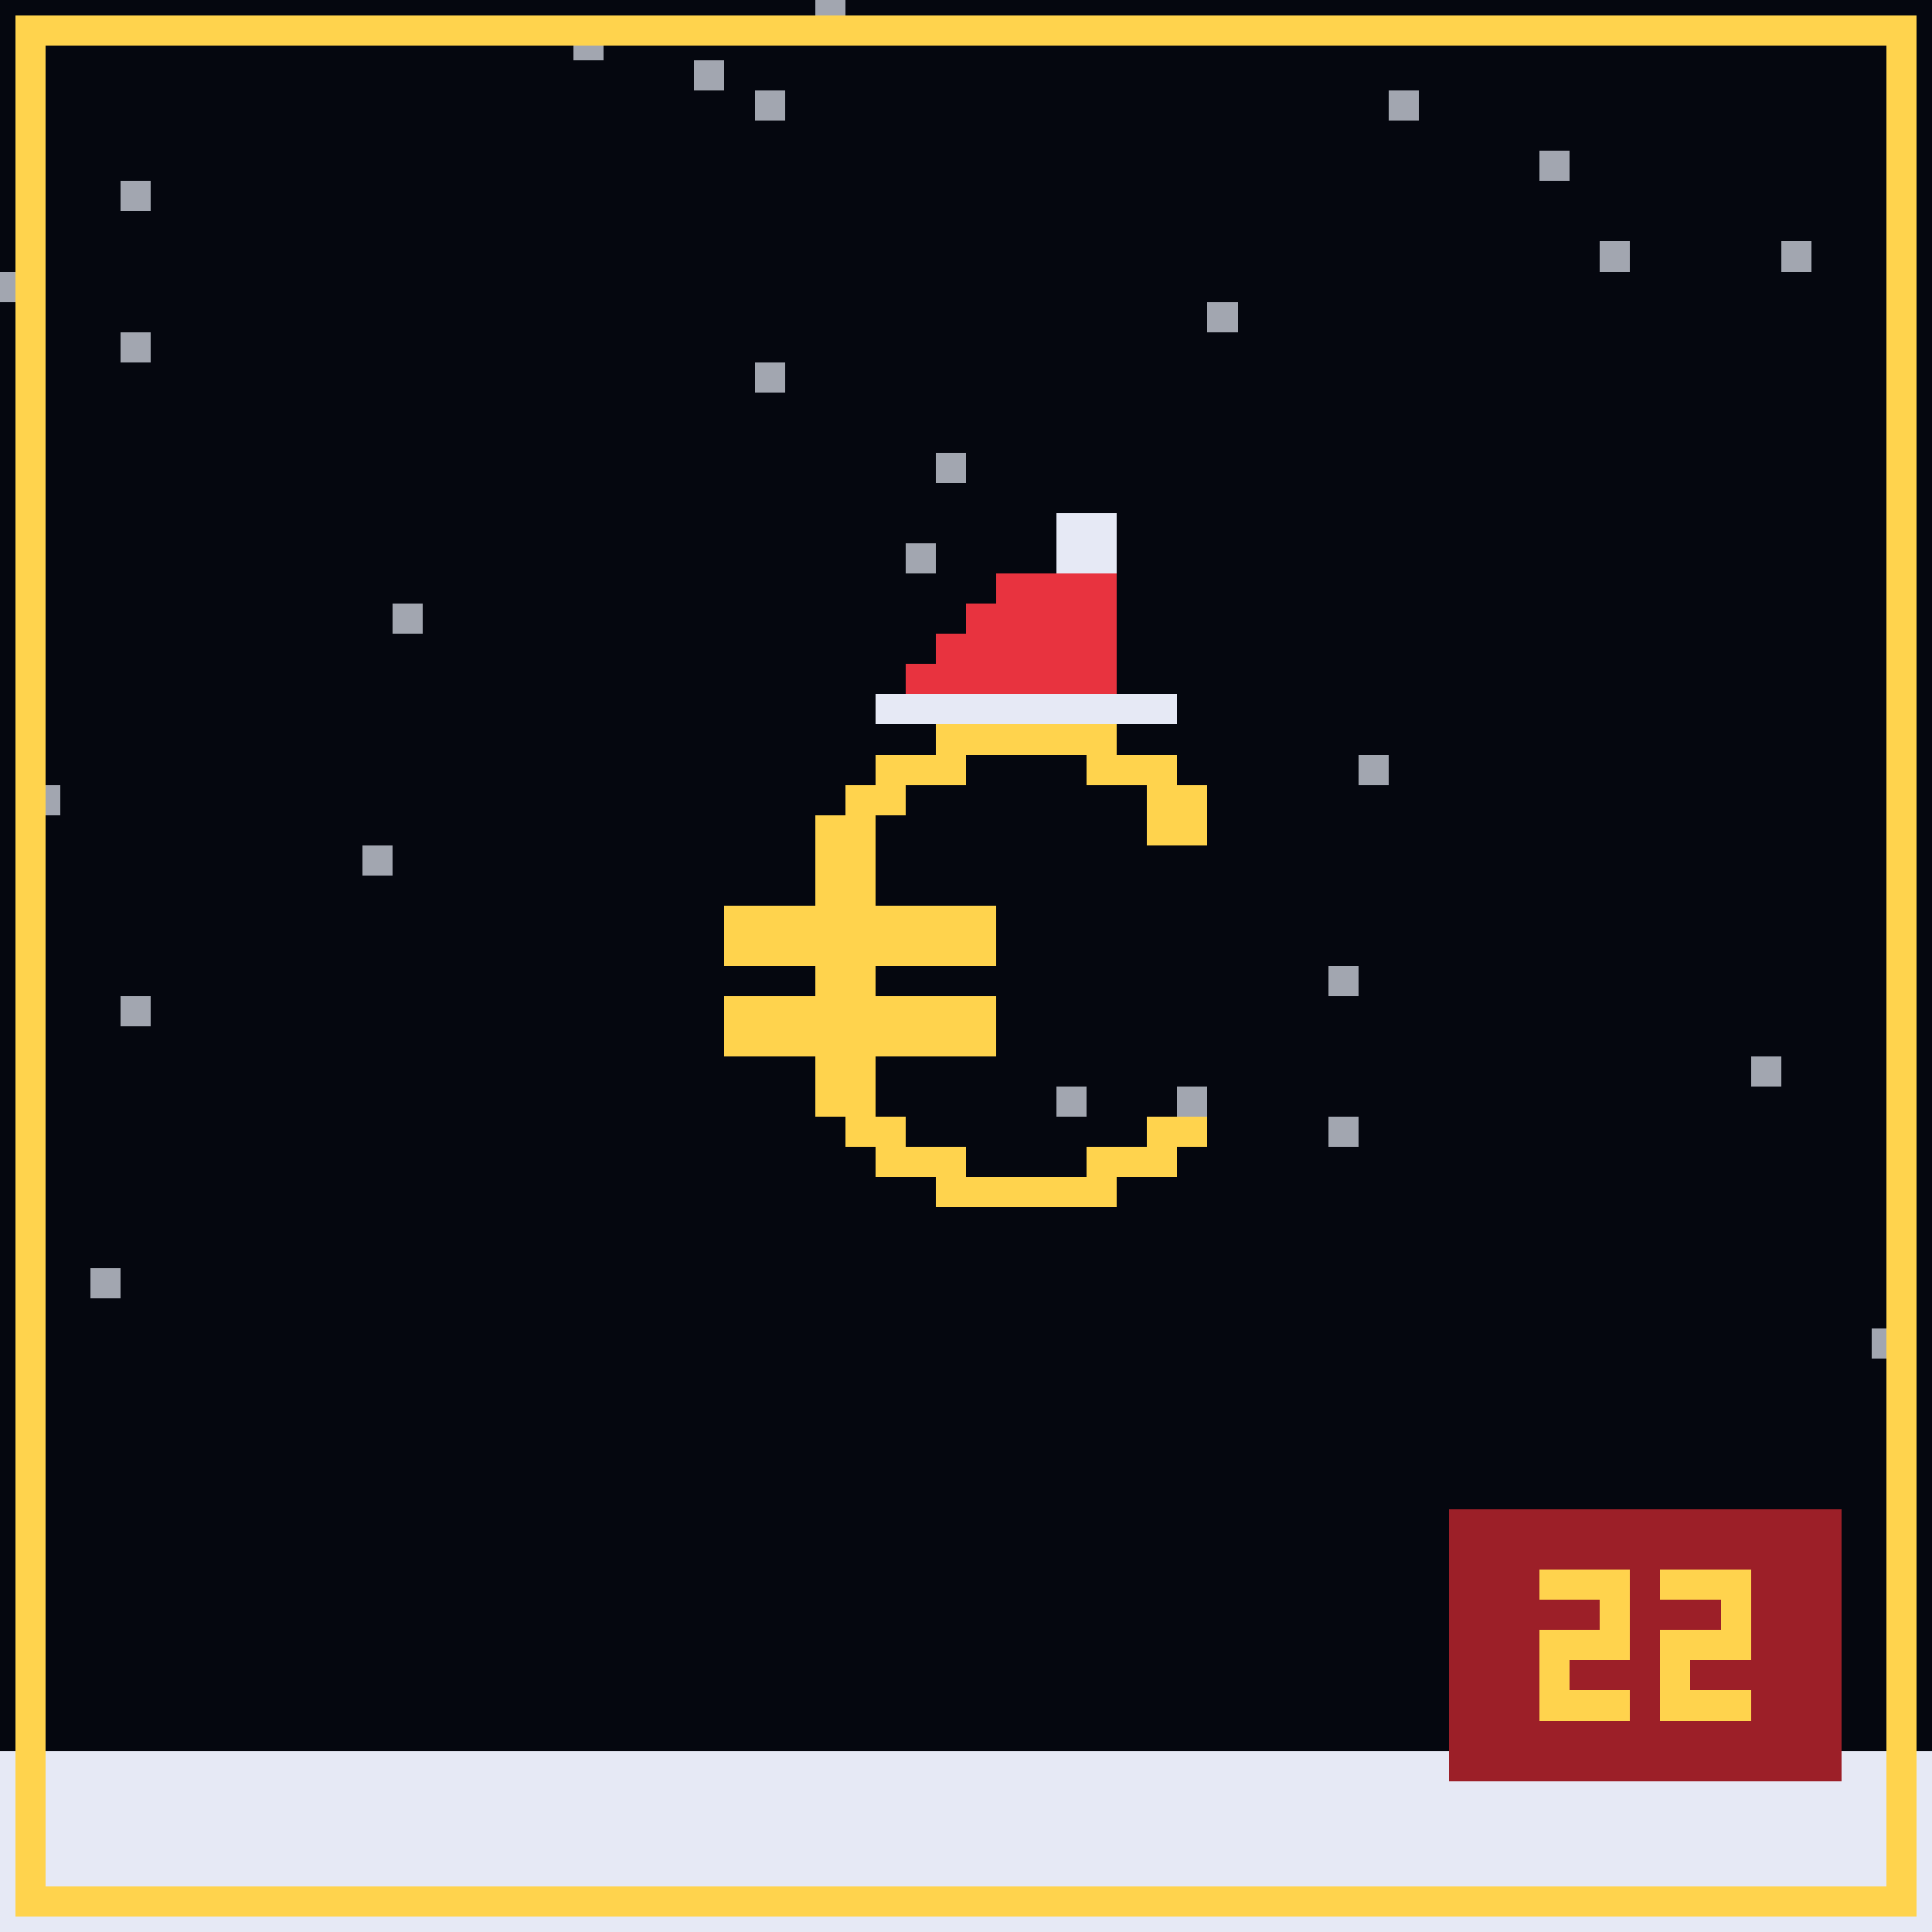
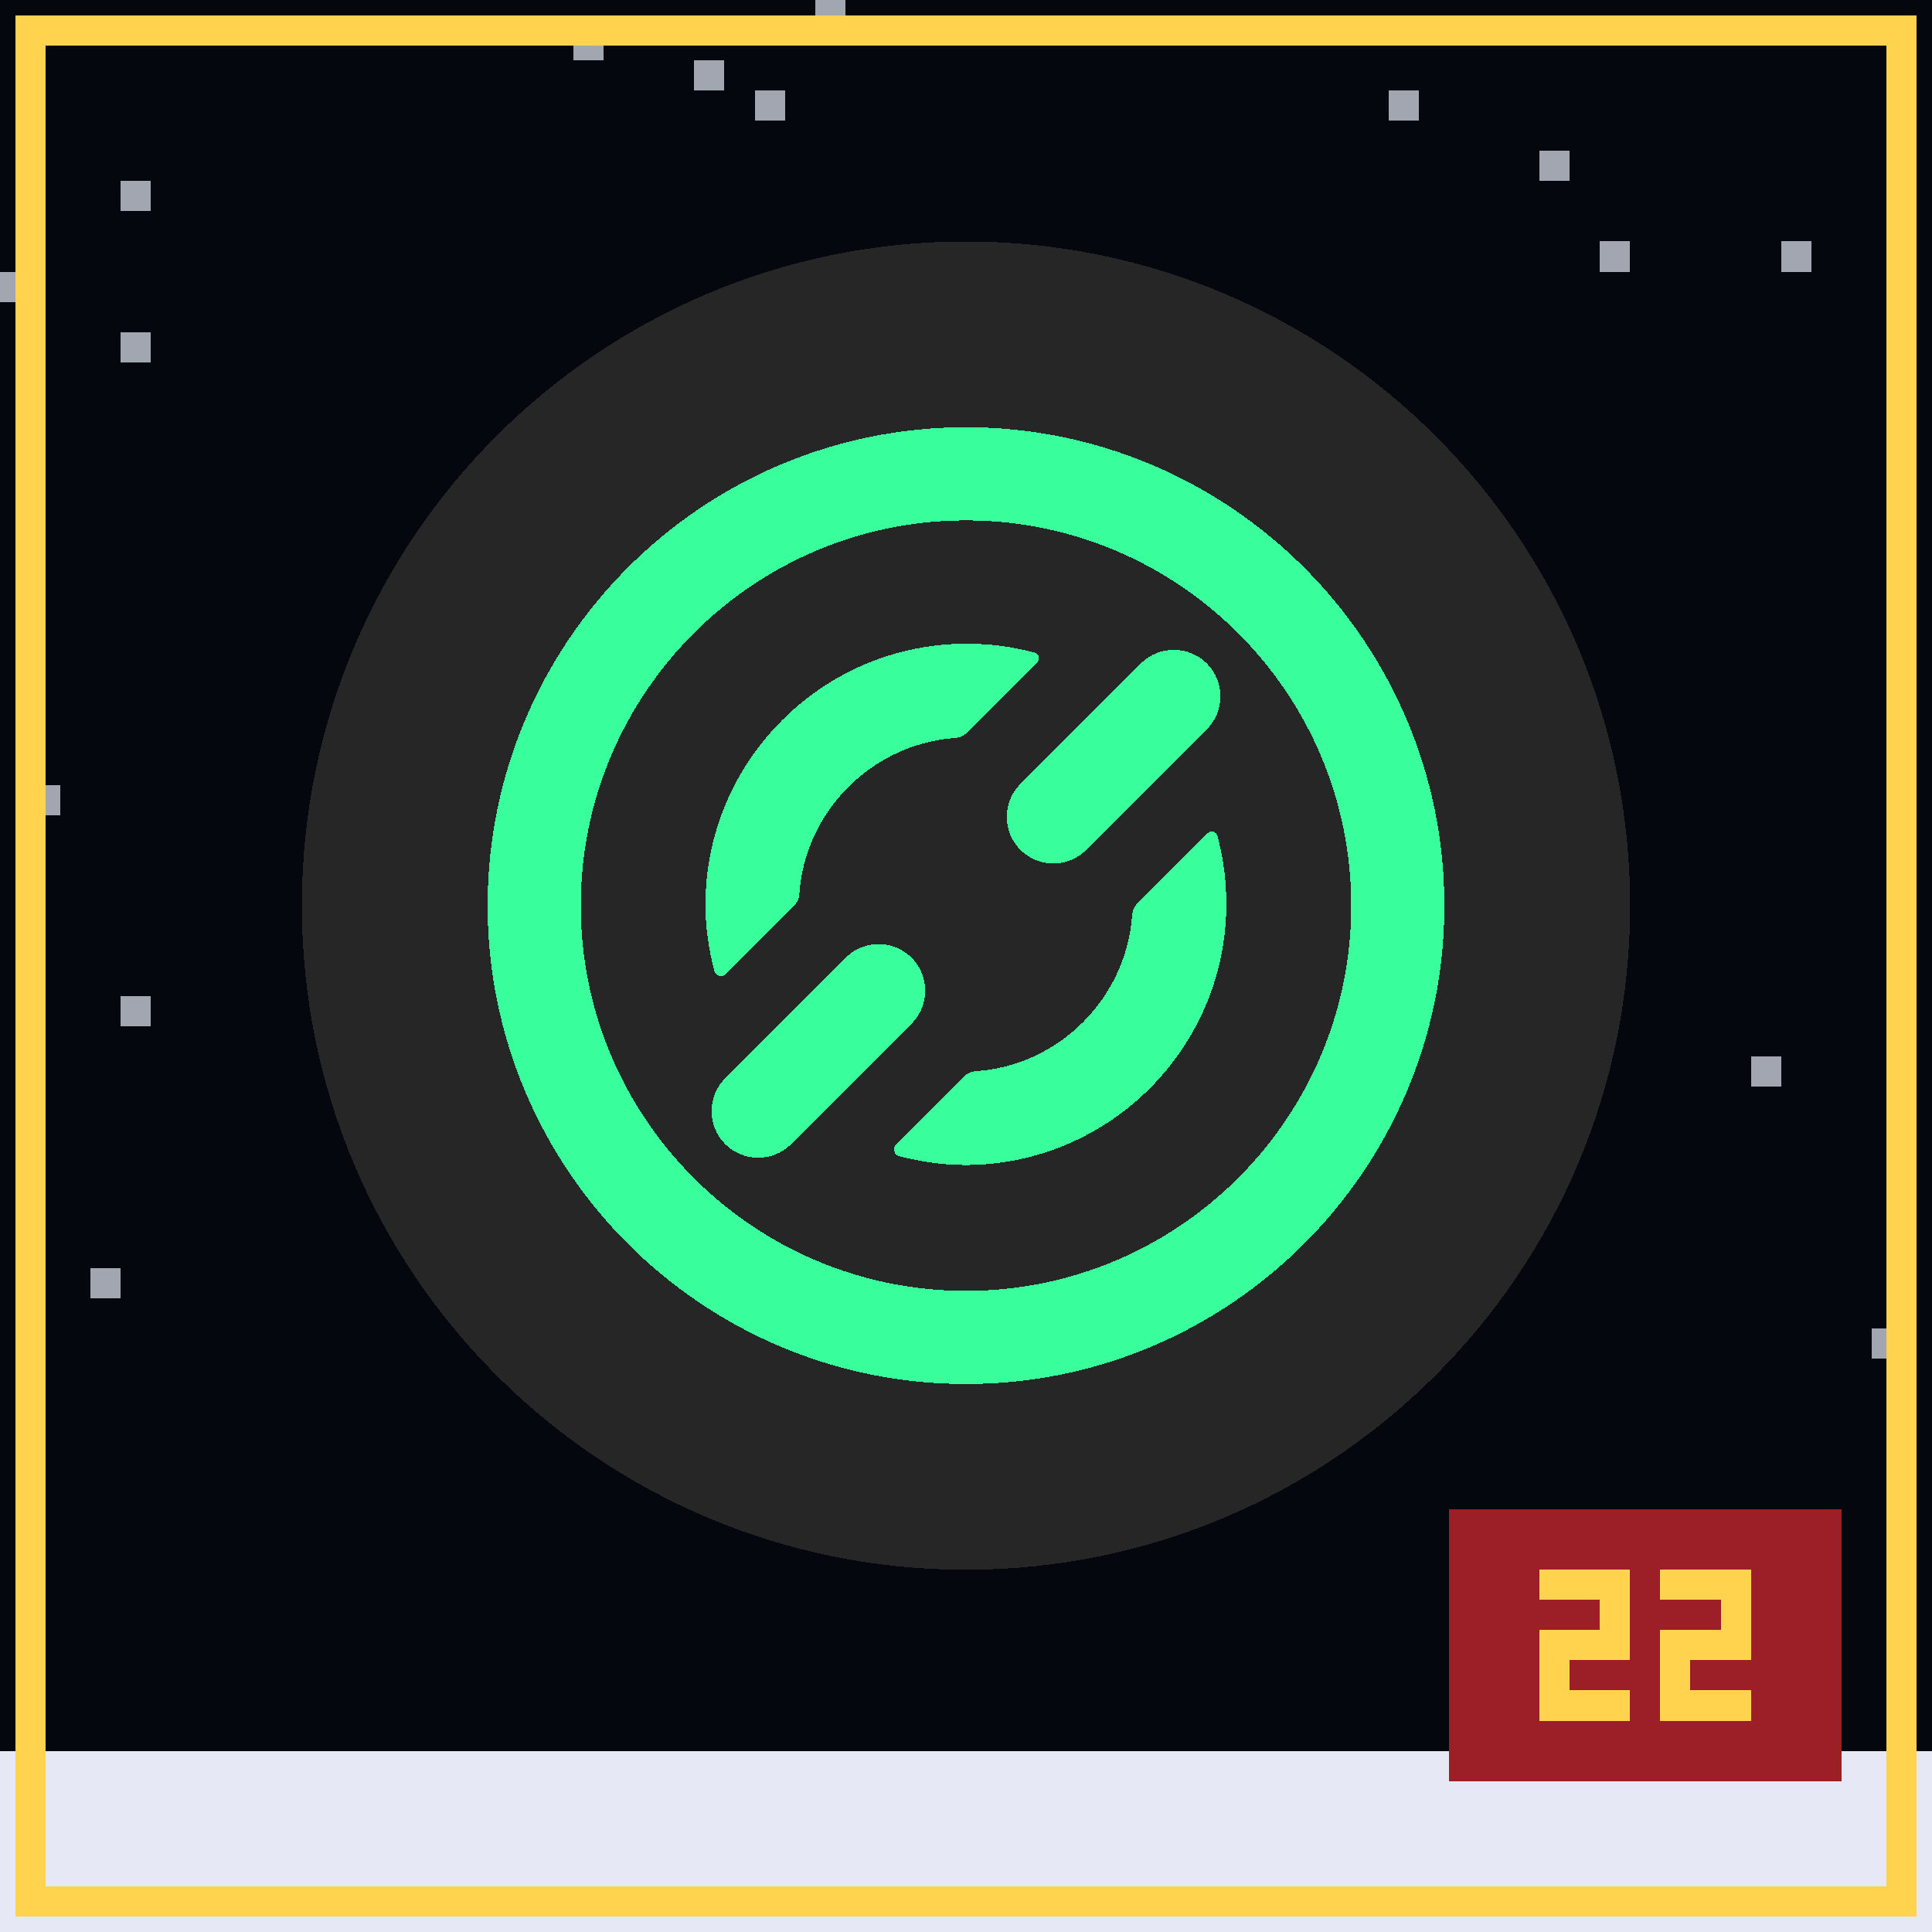
<svg xmlns="http://www.w3.org/2000/svg" viewBox="0 0 64 64" width="512" height="512" shape-rendering="crispEdges">
  <rect width="64" height="64" fill="#05070f" />
  <path fill="#e6e9f5" opacity="0.7" d="M59 8h1v1h-1zM30 18h1v1h-1zM0 9h1v1h-1zM12 28h1v1h-1zM62 44h1v1h-1zM35 36h1v1h-1zM44 37h1v1h-1zM39 36h1v1h-1zM51 5h1v1h-1zM19 1h1v1h-1zM1 26h1v1h-1zM31 15h1v1h-1zM40 10h1v1h-1zM23 2h1v1h-1zM13 20h1v1h-1zM58 35h1v1h-1zM46 3h1v1h-1zM4 6h1v1h-1zM3 42h1v1h-1zM4 33h1v1h-1zM35 22h1v1h-1zM44 32h1v1h-1zM25 12h1v1h-1zM27 0h1v1h-1zM4 11h1v1h-1zM45 25h1v1h-1zM25 3h1v1h-1zM53 8h1v1h-1z" />
  <rect x="0" y="58" width="64" height="6" fill="#e6e9f5" />
  <rect x="1" y="1" width="62" height="62" fill="none" stroke="#ffd34d" stroke-width="1" />
-   <path fill="#ffd34d" d="M31 24h6v1h-6zM29 25h3v1h-3zM36 25h3v1h-3zM28 26h2v1h-2zM38 26h2v1h-2zM27 27h2v1h-2zM38 27h2v1h-2zM27 28h2v1h-2zM27 29h2v1h-2zM24 30h9v1h-9zM24 31h9v1h-9zM27 32h2v1h-2zM24 33h9v1h-9zM24 34h9v1h-9zM27 35h2v1h-2zM27 36h2v1h-2zM28 37h2v1h-2zM38 37h2v1h-2zM29 38h3v1h-3zM36 38h3v1h-3zM31 39h6v1h-6z" />
-   <path fill="#e8333f" d="M35 18h2v1h-2zM33 19h4v1h-4zM32 20h5v1h-5zM31 21h6v1h-6zM30 22h7v1h-7z" />
-   <path fill="#e6e9f5" d="M29 23h10v1h-10z" />
-   <rect x="35" y="17" width="2" height="2" fill="#e6e9f5" />
+   <svg x="10" y="8" width="44" height="44" viewBox="0 0 1080 1080">
+     <circle fill="#262626" cx="540" cy="540" r="540" />
+     <g>
+       <path fill="#38ff9c" d="M611.03,505.74c-9.7,0-19.39-3.7-26.79-11.1-14.8-14.8-14.8-38.78,0-53.58l97.97-97.97c14.8-14.8,38.78-14.8,53.58,0,14.8,14.8,14.8,38.78,0,53.58l-97.97,97.97c-7.4,7.4-17.09,11.1-26.79,11.1Z" />
+       <path fill="#38ff9c" d="M540,929c-214.5,0-389-174.5-389-389s174.5-389,389-389,389,174.5,389,389-174.5,389-389,389ZM540,226.77c-172.71,0-313.23,140.51-313.23,313.23s140.51,313.23,313.23,313.23,313.23-140.51,313.23-313.23-140.51-313.23-313.23-313.23Z" />
+       <path fill="#38ff9c" d="M371,745.02c-9.7,0-19.39-3.7-26.79-11.1-14.8-14.8-14.8-38.79,0-53.58l97.97-97.97c14.8-14.8,38.79-14.8,53.58,0,14.8,14.8,14.8,38.79,0,53.58l-97.97,97.97c-7.4,7.4-17.1,11.1-26.79,11.1Z" />
+       <path fill="#38ff9c" d="M531.53,403.62c-67.73,4.86-122.48,59.32-127.07,127.1-.25,3.67-1.85,7.13-4.46,9.73l-55.03,55.11c-3.12,3.13-8.5,1.72-9.62-2.55-4.47-17.07-7.23-35.38-7.23-53.57,0-117.13,95.29-212.43,212.43-212.43,19.09,0,37.6,2.53,55.22,7.28,3.56.96,4.74,5.43,2.13,8.04l-56.88,56.91c-2.54,2.54-5.91,4.12-9.49,4.38Z" />
+       <path fill="#38ff9c" d="M679.48,538.04l56.91-56.88c2.61-2.61,7.08-1.43,8.04,2.13,4.75,17.61,7.28,36.12,7.28,55.22,0,117.13-95.29,212.43-212.43,212.43-18.19,0-36.5-2.76-53.57-7.23-4.27-1.12-5.68-6.49-2.55-9.62l55.11-55.03c2.61-2.6,6.06-4.21,9.73-4.46,67.78-4.59,122.24-59.35,127.1-127.07.26-3.59,1.84-6.95,4.38-9.49Z" />
+     </g>
+   </svg>
  <rect x="48" y="50" width="13" height="9" fill="#9c1f28" />
  <path fill="#ffd34d" d="M51 52h3v1h-3zM53 53h1v1h-1zM51 54h3v1h-3zM51 55h1v1h-1zM51 56h3v1h-3z" />
  <path fill="#ffd34d" d="M55 52h3v1h-3zM57 53h1v1h-1zM55 54h3v1h-3zM55 55h1v1h-1zM55 56h3v1h-3z" />
</svg>
